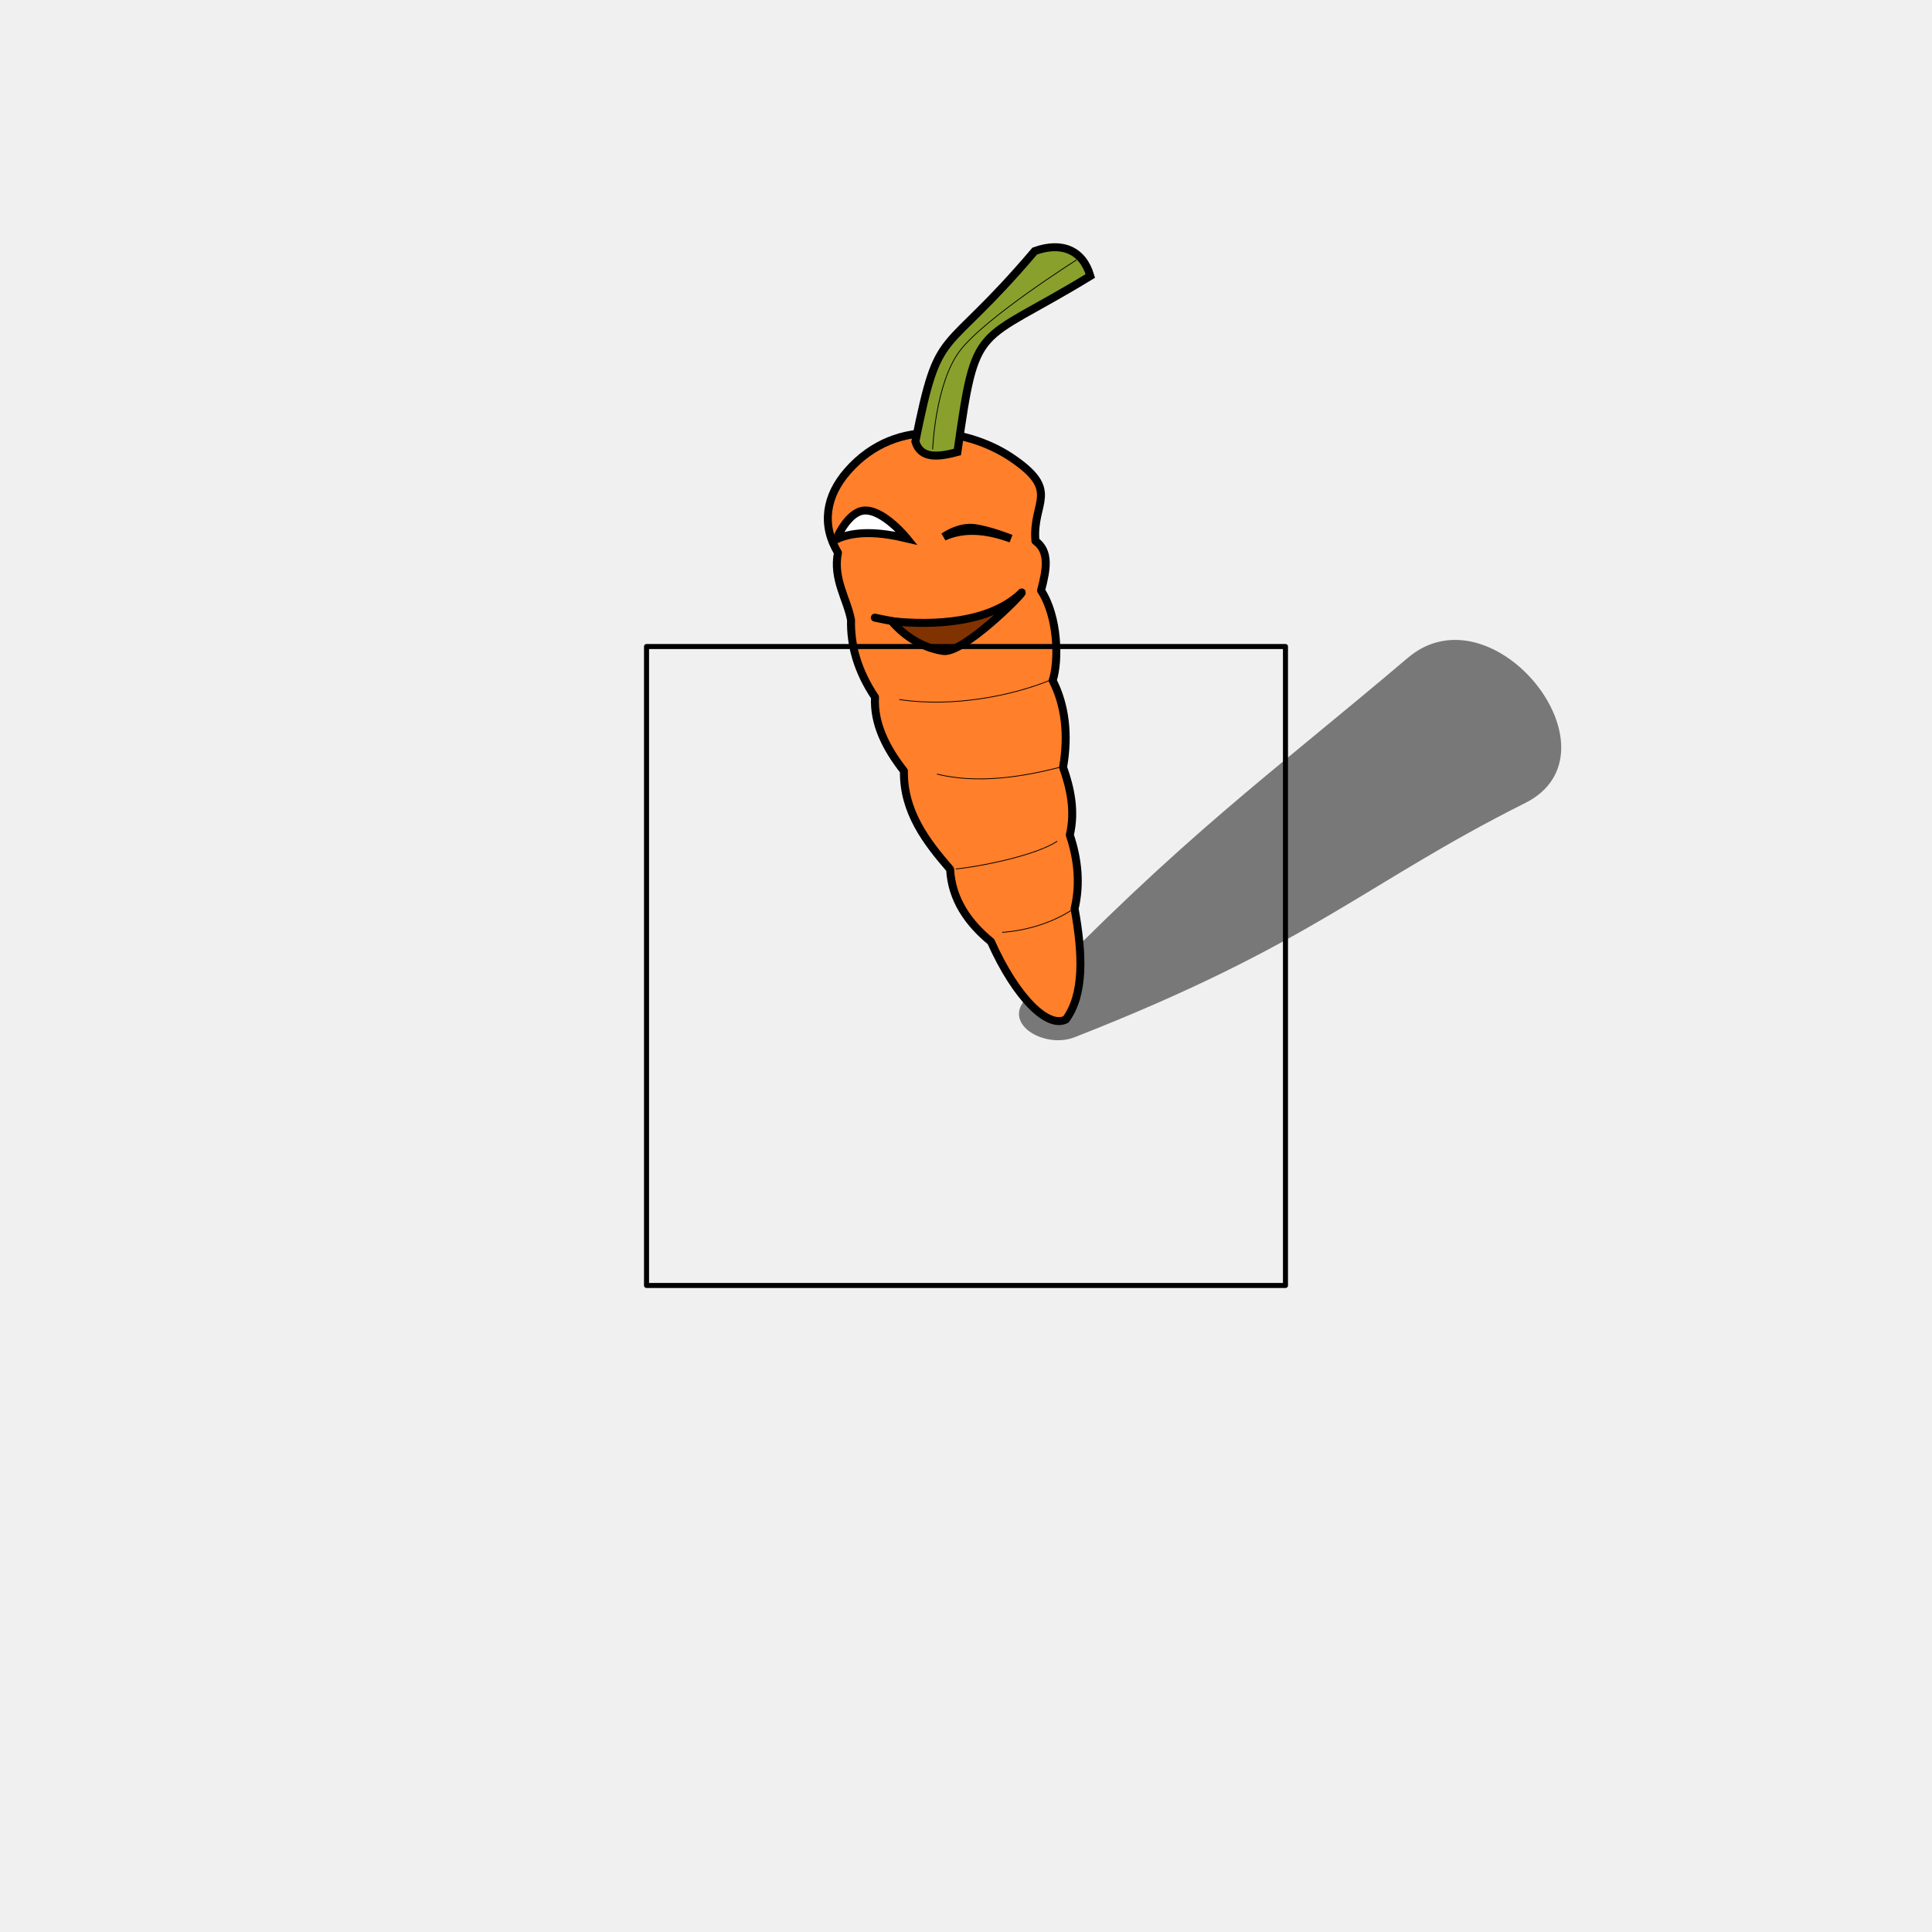
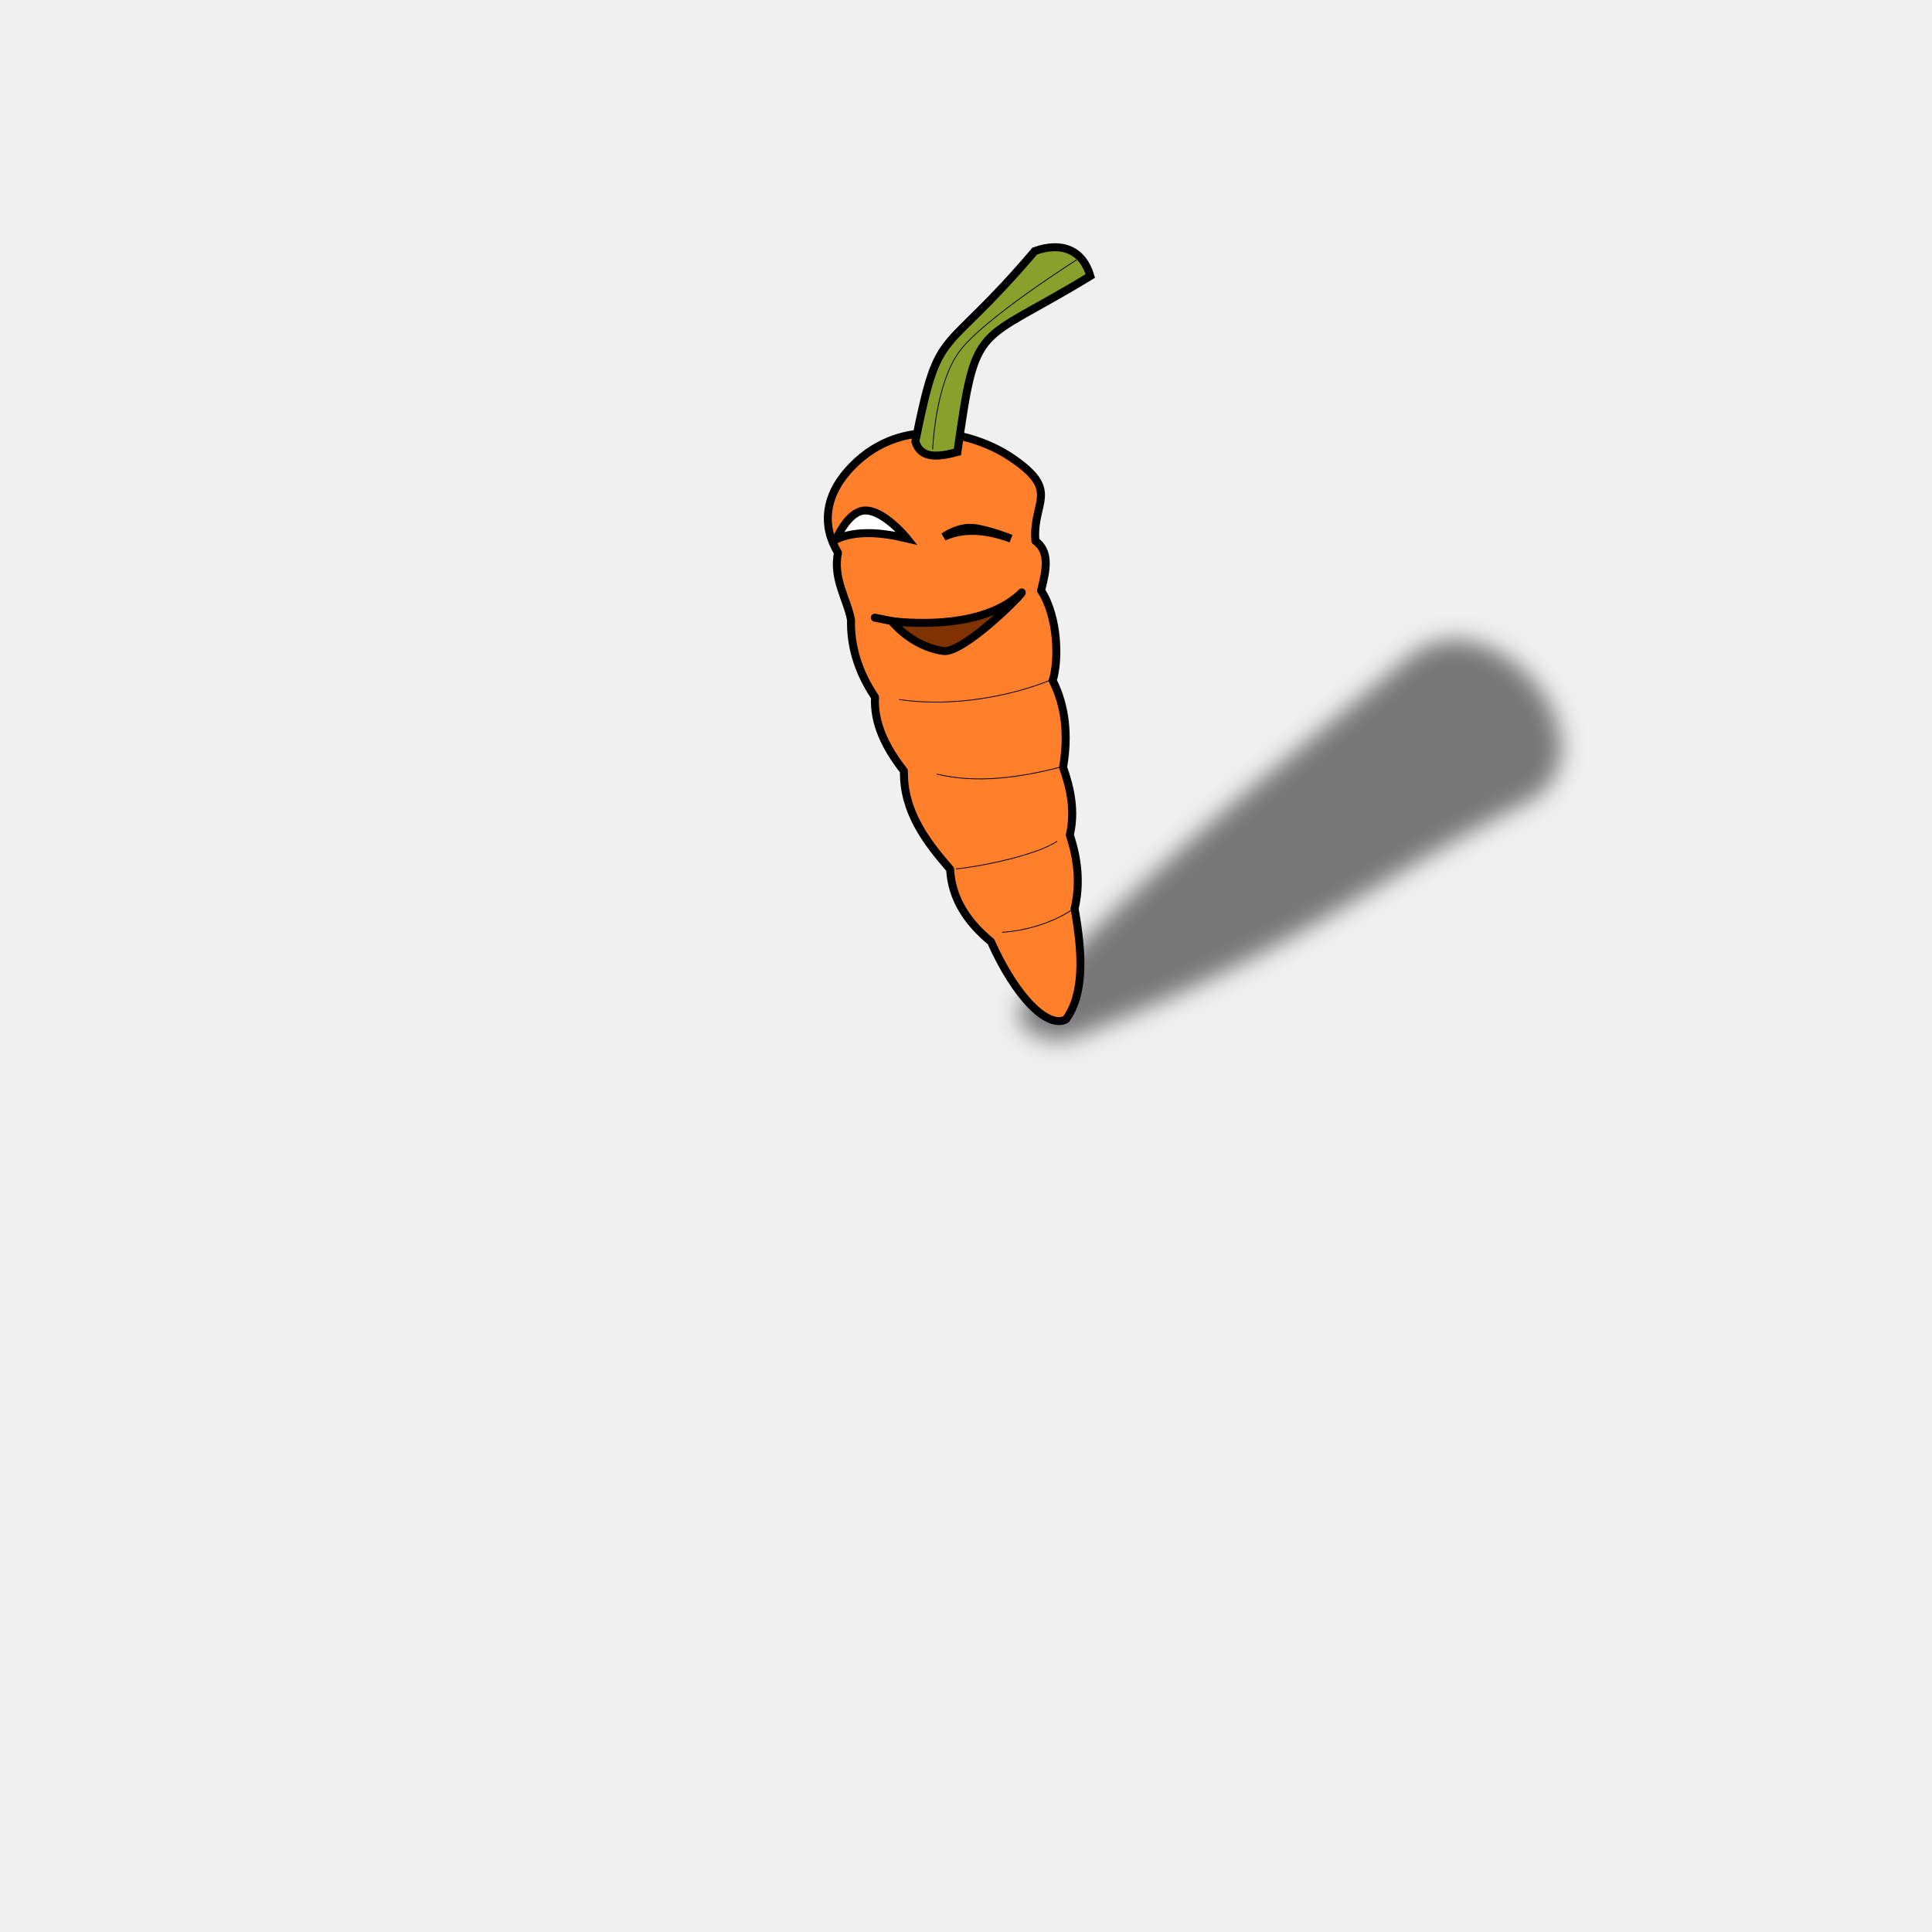
<svg xmlns="http://www.w3.org/2000/svg" width="300" height="300" viewBox="0 0 300 300" id="svg6067" version="1.1">
-   <defs id="defs6069" />
+   <defs id="defs6069">
+     <filter style="color-interpolation-filters:sRGB" id="filter10747" x="-0.052" width="1.104" y="-0.071" height="1.142">
+       <feGaussianBlur stdDeviation="1.805" id="feGaussianBlur10749" />
+     </filter>
+   </defs>
  <g id="layer3" style="opacity:0.5">
-     <path transform="translate(0,-752.3622)" style="display:inline;fill:#000000;fill-rule:evenodd;stroke:#000000;stroke-width:1px;stroke-linecap:butt;stroke-linejoin:miter;stroke-opacity:1" d="m 159.604,907.91 c 24.791,-25.696 37.618,-34.608 59.346,-53.033 12.692,-10.762 32.552,14.258 17.678,21.718 -25.114,12.596 -32.953,21.88 -69.953,36.365 -4.221,1.653 -10.219,-1.788 -7.071,-5.051 z" id="path6855" />
+     <path transform="translate(0,-752.3622)" style="display:inline;fill:#000000;fill-rule:evenodd;stroke:#000000;stroke-width:1px;stroke-linecap:butt;stroke-linejoin:miter;stroke-opacity:1;filter:url(#filter10747)" d="m 159.604,907.91 c 24.791,-25.696 37.618,-34.608 59.346,-53.033 12.692,-10.762 32.552,14.258 17.678,21.718 -25.114,12.596 -32.953,21.88 -69.953,36.365 -4.221,1.653 -10.219,-1.788 -7.071,-5.051 z" id="path6855" />
  </g>
  <g id="layer1" transform="translate(0,-752.3622)" style="display:inline">
    <g id="g17041" transform="translate(1.38373,-10.98985)">
      <path id="path6615" d="m 130.223,836.513 c -3.372,3.847 -4.096,8.341 -1.489,12.665 -0.813,4.077 1.435,7.212 2.031,10.442 -0.093,3.822 0.964,7.876 3.723,11.984 -0.216,4.022 1.639,7.836 4.49,11.467 -0.104,6.322 3.494,11.014 7.176,15.261 0.233,4.681 2.825,8.361 6.332,11.231 3.969,8.865 8.9,13.539 11.646,12.082 2.82,-3.889 2.65,-9.983 1.345,-17.194 0.897,-3.781 0.538,-7.63 -0.741,-11.434 0.852,-3.682 0.146,-7.155 -1.046,-10.52 0.861,-4.987 0.369,-9.58 -1.617,-13.477 0.991,-3.048 0.877,-9.878 -1.802,-13.972 0.863,-3.313 1.363,-6.053 -0.874,-7.703 -0.53,-6.134 4.035,-7.696 -3.69,-12.913 -6.07,-4.1 -17.642,-6.868 -25.485,2.08 z" style="fill:#ff7f2a;fill-rule:evenodd;stroke:#000000;stroke-width:1.238;stroke-linecap:round;stroke-linejoin:round;stroke-miterlimit:4;stroke-dasharray:none;stroke-opacity:1" />
      <path id="path6619" d="m 128.457,847.096 c 0,0 1.775,-4.256 4.31,-4.463 3.001,-0.245 6.678,4.324 6.678,4.324 -4.189,-1.004 -7.988,-1.231 -10.988,0.14 z" style="fill:#ffffff;fill-rule:evenodd;stroke:#000000;stroke-width:1.238;stroke-linecap:butt;stroke-linejoin:miter;stroke-miterlimit:4;stroke-dasharray:none;stroke-opacity:1" />
      <path id="path6621" d="m 145.168,846.704 c 0,0 2.277,-1.66 4.695,-1.358 2.398,0.299 5.736,1.645 5.736,1.645 -3.849,-1.409 -7.376,-1.682 -10.431,-0.287 z" style="fill:#ffffff;fill-rule:evenodd;stroke:#000000;stroke-width:1.238;stroke-linecap:butt;stroke-linejoin:miter;stroke-miterlimit:4;stroke-dasharray:none;stroke-opacity:1" />
      <path id="path6658" d="m 134.461,859.259 c 15.988,3.463 19.79,-0.556 22.788,-3.87" style="fill:none;fill-rule:evenodd;stroke:#000000;stroke-width:1.238;stroke-linecap:round;stroke-linejoin:round;stroke-miterlimit:4;stroke-dasharray:none;stroke-opacity:1" />
      <path id="path6660" d="m 140.753,831.907 c 3.78,-18.748 3.871,-12.281 18.534,-29.566 4.089,-1.472 7.425,-0.264 8.635,3.863 -17.949,10.971 -17.694,6.539 -20.64,27.338 -3.027,0.806 -5.722,1.084 -6.529,-1.634 z" style="fill:#89a02c;fill-rule:evenodd;stroke:#000000;stroke-width:1.238;stroke-linecap:butt;stroke-linejoin:miter;stroke-miterlimit:4;stroke-dasharray:none;stroke-opacity:1" />
      <path id="path6662" d="m 138.249,871.98 c 8.546,1.252 17.543,-0.638 23.247,-2.931" style="fill:none;fill-rule:evenodd;stroke:#000000;stroke-width:0.124px;stroke-linecap:butt;stroke-linejoin:miter;stroke-opacity:1" />
      <path id="path6664" d="m 144.098,883.552 c 6.253,1.521 13.056,0.496 19.111,-1.061" style="fill:none;fill-rule:evenodd;stroke:#000000;stroke-width:0.124px;stroke-linecap:butt;stroke-linejoin:miter;stroke-opacity:1" />
      <path id="path6666" d="m 147.029,898.287 c 4.35,-0.449 12.587,-2.191 15.754,-4.31" style="fill:none;fill-rule:evenodd;stroke:#000000;stroke-width:0.124px;stroke-linecap:butt;stroke-linejoin:miter;stroke-opacity:1" />
      <path id="path6668" d="m 154.233,908.125 c 4.23,-0.294 8.052,-1.697 10.693,-3.392" style="fill:none;fill-rule:evenodd;stroke:#000000;stroke-width:0.124px;stroke-linecap:butt;stroke-linejoin:miter;stroke-opacity:1" />
      <path id="path6674" d="m 143.441,833.128 c 0,0 0.37,-10.125 4.17,-15.233 3.8,-5.108 18.169,-14.183 18.169,-14.183" style="fill:none;fill-rule:evenodd;stroke:#000000;stroke-width:0.124px;stroke-linecap:butt;stroke-linejoin:miter;stroke-opacity:1" />
      <path id="path6676" d="m 137.088,859.818 c 0,0 2.995,3.887 7.991,4.617 3.064,0.448 12.33,-8.785 12.197,-9.081 -4.876,4.749 -13.662,5.145 -20.188,4.463 z" style="fill:#803300;fill-rule:evenodd;stroke:#000000;stroke-width:1.238;stroke-linecap:round;stroke-linejoin:round;stroke-miterlimit:4;stroke-dasharray:none;stroke-opacity:1" />
    </g>
  </g>
-   <g id="layer11" style="display:inline">
+   <g id="layer11" style="display:none">
    <rect transform="translate(0,-752.3622)" style="fill:#000000;fill-opacity:0;stroke:#000000;stroke-width:0.784;stroke-linecap:round;stroke-linejoin:round;stroke-miterlimit:4;stroke-dasharray:none;stroke-opacity:1" id="rect17037" width="99.216" height="99.216" x="100.392" y="852.754" />
  </g>
</svg>
